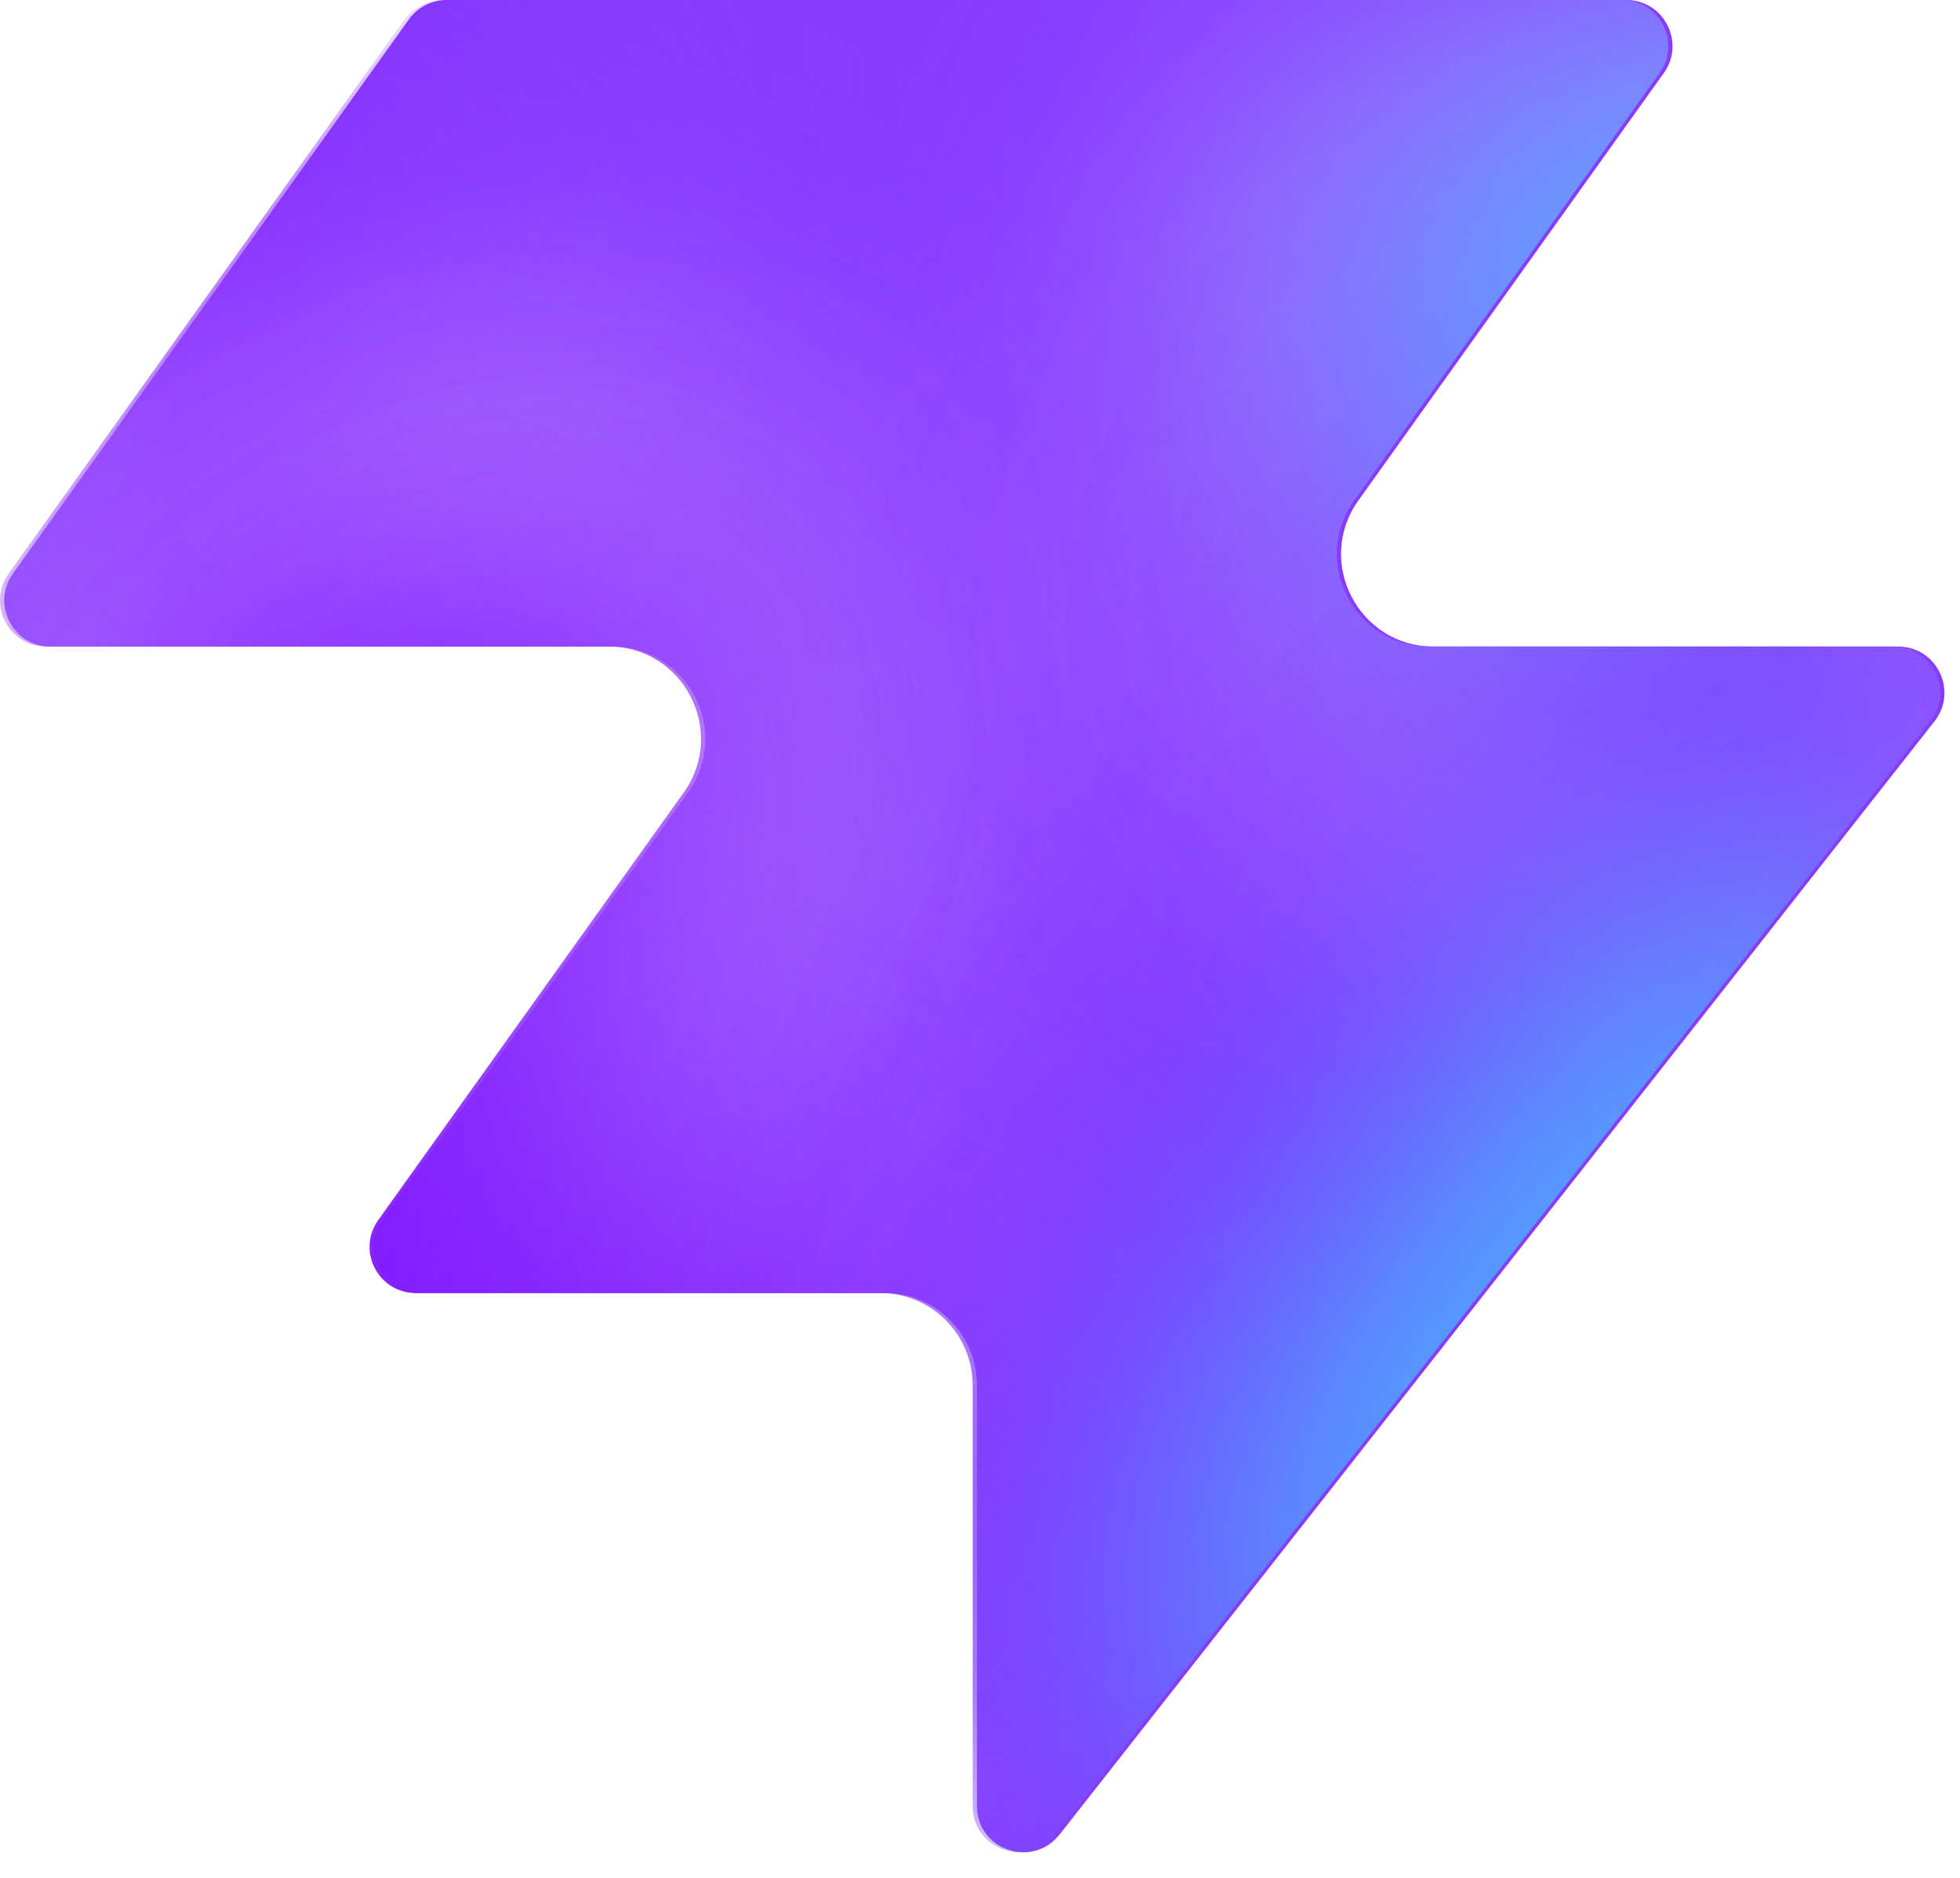
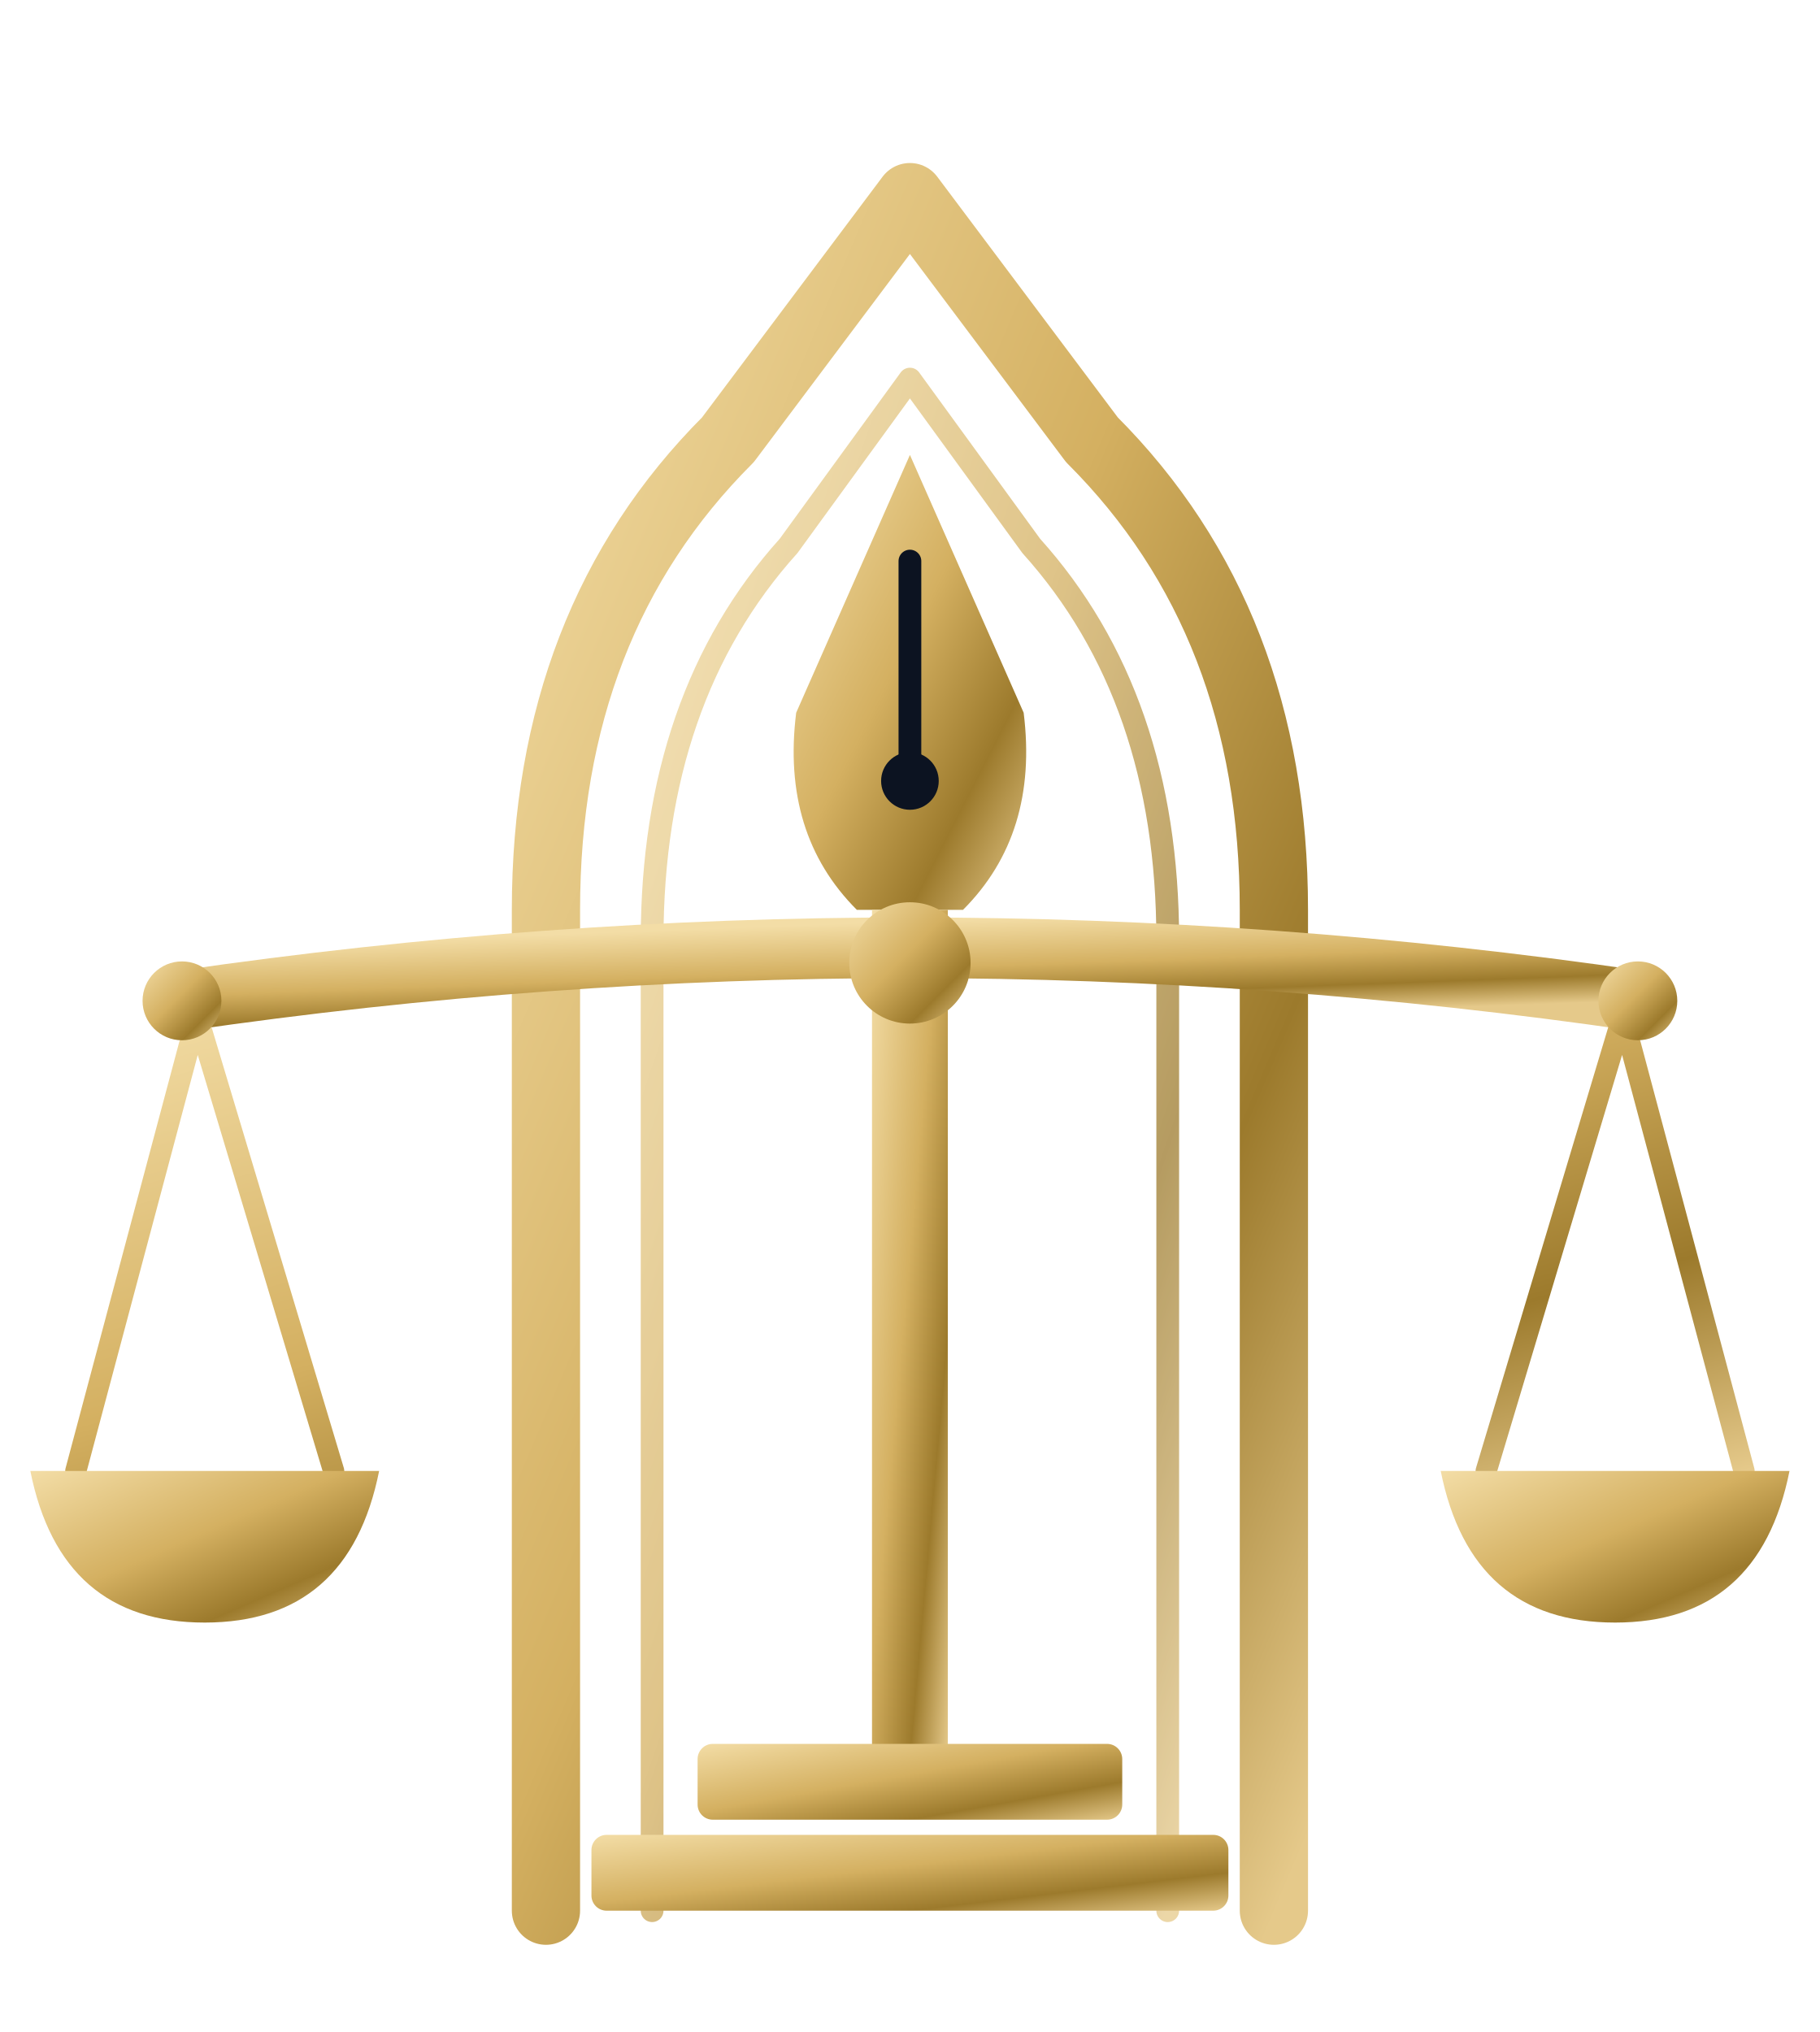
- <svg xmlns="http://www.w3.org/2000/svg" width="48" height="46" fill="none" viewBox="0 0 48 46">
-   <path fill="#863bff" d="M25.946 44.938c-.664.845-2.021.375-2.021-.698V33.937a2.26 2.26 0 0 0-2.262-2.262H10.287c-.92 0-1.456-1.04-.92-1.788l7.48-10.471c1.07-1.497 0-3.578-1.842-3.578H1.237c-.92 0-1.456-1.04-.92-1.788L10.013.474c.214-.297.556-.474.92-.474h28.894c.92 0 1.456 1.04.92 1.788l-7.48 10.471c-1.07 1.498 0 3.579 1.842 3.579h11.377c.943 0 1.473 1.088.89 1.83L25.947 44.94z" style="fill:#863bff;fill:color(display-p3 .525 .23 1);fill-opacity:1" />
-   <mask id="a" width="48" height="46" x="0" y="0" maskUnits="userSpaceOnUse" style="mask-type:alpha">
-     <path fill="#000" d="M25.842 44.938c-.664.844-2.021.375-2.021-.698V33.937a2.26 2.26 0 0 0-2.262-2.262H10.183c-.92 0-1.456-1.04-.92-1.788l7.48-10.471c1.07-1.498 0-3.579-1.842-3.579H1.133c-.92 0-1.456-1.04-.92-1.787L9.91.473c.214-.297.556-.474.92-.474h28.894c.92 0 1.456 1.04.92 1.788l-7.48 10.471c-1.07 1.498 0 3.578 1.842 3.578h11.377c.943 0 1.473 1.088.89 1.832L25.843 44.94z" style="fill:#000;fill-opacity:1" />
-   </mask>
-   <g mask="url(#a)">
-     <g filter="url(#b)">
-       <ellipse cx="5.508" cy="14.704" fill="#ede6ff" rx="5.508" ry="14.704" style="fill:#ede6ff;fill:color(display-p3 .927 .903 1);fill-opacity:1" transform="matrix(.00324 1 1 -.00324 -4.47 31.516)" />
-     </g>
-     <g filter="url(#c)">
-       <ellipse cx="10.399" cy="29.851" fill="#ede6ff" rx="10.399" ry="29.851" style="fill:#ede6ff;fill:color(display-p3 .927 .903 1);fill-opacity:1" transform="matrix(.00324 1 1 -.00324 -39.328 7.883)" />
-     </g>
-     <g filter="url(#d)">
-       <ellipse cx="5.508" cy="30.487" fill="#7e14ff" rx="5.508" ry="30.487" style="fill:#7e14ff;fill:color(display-p3 .492 .077 1);fill-opacity:1" transform="rotate(89.814 -25.913 -14.639)scale(1 -1)" />
-     </g>
-     <g filter="url(#e)">
-       <ellipse cx="5.508" cy="30.599" fill="#7e14ff" rx="5.508" ry="30.599" style="fill:#7e14ff;fill:color(display-p3 .492 .077 1);fill-opacity:1" transform="rotate(89.814 -32.644 -3.334)scale(1 -1)" />
-     </g>
-     <g filter="url(#f)">
-       <ellipse cx="5.508" cy="30.599" fill="#7e14ff" rx="5.508" ry="30.599" style="fill:#7e14ff;fill:color(display-p3 .492 .077 1);fill-opacity:1" transform="matrix(.00324 1 1 -.00324 -34.34 30.47)" />
-     </g>
-     <g filter="url(#g)">
-       <ellipse cx="14.072" cy="22.078" fill="#ede6ff" rx="14.072" ry="22.078" style="fill:#ede6ff;fill:color(display-p3 .927 .903 1);fill-opacity:1" transform="rotate(93.35 24.506 48.493)scale(-1 1)" />
-     </g>
-     <g filter="url(#h)">
-       <ellipse cx="3.47" cy="21.501" fill="#7e14ff" rx="3.47" ry="21.501" style="fill:#7e14ff;fill:color(display-p3 .492 .077 1);fill-opacity:1" transform="rotate(89.009 28.708 47.59)scale(-1 1)" />
-     </g>
-     <g filter="url(#i)">
-       <ellipse cx="3.47" cy="21.501" fill="#7e14ff" rx="3.47" ry="21.501" style="fill:#7e14ff;fill:color(display-p3 .492 .077 1);fill-opacity:1" transform="rotate(89.009 28.708 47.59)scale(-1 1)" />
-     </g>
-     <g filter="url(#j)">
-       <ellipse cx=".387" cy="8.972" fill="#7e14ff" rx="4.407" ry="29.108" style="fill:#7e14ff;fill:color(display-p3 .492 .077 1);fill-opacity:1" transform="rotate(39.51 .387 8.972)" />
-     </g>
-     <g filter="url(#k)">
-       <ellipse cx="47.523" cy="-6.092" fill="#7e14ff" rx="4.407" ry="29.108" style="fill:#7e14ff;fill:color(display-p3 .492 .077 1);fill-opacity:1" transform="rotate(37.892 47.523 -6.092)" />
-     </g>
-     <g filter="url(#l)">
-       <ellipse cx="41.412" cy="6.333" fill="#47bfff" rx="5.971" ry="9.665" style="fill:#47bfff;fill:color(display-p3 .28 .748 1);fill-opacity:1" transform="rotate(37.892 41.412 6.333)" />
-     </g>
-     <g filter="url(#m)">
-       <ellipse cx="-1.879" cy="38.332" fill="#7e14ff" rx="4.407" ry="29.108" style="fill:#7e14ff;fill:color(display-p3 .492 .077 1);fill-opacity:1" transform="rotate(37.892 -1.88 38.332)" />
-     </g>
-     <g filter="url(#n)">
-       <ellipse cx="-1.879" cy="38.332" fill="#7e14ff" rx="4.407" ry="29.108" style="fill:#7e14ff;fill:color(display-p3 .492 .077 1);fill-opacity:1" transform="rotate(37.892 -1.88 38.332)" />
-     </g>
-     <g filter="url(#o)">
-       <ellipse cx="35.651" cy="29.907" fill="#7e14ff" rx="4.407" ry="29.108" style="fill:#7e14ff;fill:color(display-p3 .492 .077 1);fill-opacity:1" transform="rotate(37.892 35.651 29.907)" />
-     </g>
-     <g filter="url(#p)">
-       <ellipse cx="38.418" cy="32.4" fill="#47bfff" rx="5.971" ry="15.297" style="fill:#47bfff;fill:color(display-p3 .28 .748 1);fill-opacity:1" transform="rotate(37.892 38.418 32.4)" />
-     </g>
+ <svg xmlns="http://www.w3.org/2000/svg" viewBox="0 0 120 134" role="img" aria-label="بوابة القانون">
+   <defs>
+     <linearGradient id="g" x1="0" y1="0" x2="1" y2="1">
+       <stop offset="0" stop-color="#F3DDA6" />
+       <stop offset=".45" stop-color="#D4B061" />
+       <stop offset=".75" stop-color="#9C7A2C" />
+       <stop offset="1" stop-color="#E5C98A" />
+     </linearGradient>
+   </defs>
+   <g fill="none" stroke="url(#g)" stroke-linecap="round" stroke-linejoin="round">
+     <path stroke-width="4.5" d="M36 126V60Q36 41 48 29L60 13L72 29Q84 41 84 60V126" />
+     <path stroke-width="1.5" opacity=".75" d="M43 126V62Q43 46 52 36L60 25L68 36Q77 46 77 62V126" />
+     <path stroke-width="4" d="M12 66Q60 59 108 66" />
+     <path stroke-width="1.4" d="M13 67L5 97M13 67L22 97M107 67L98 97M107 67L115 97" />
  </g>
-   <defs>
-     <filter id="b" width="60.045" height="41.654" x="-19.77" y="16.149" color-interpolation-filters="sRGB" filterUnits="userSpaceOnUse">
-       <feFlood flood-opacity="0" result="BackgroundImageFix" />
-       <feBlend in="SourceGraphic" in2="BackgroundImageFix" result="shape" />
-       <feGaussianBlur result="effect1_foregroundBlur_2002_17158" stdDeviation="7.659" />
-     </filter>
-     <filter id="c" width="90.34" height="51.437" x="-54.613" y="-7.533" color-interpolation-filters="sRGB" filterUnits="userSpaceOnUse">
-       <feFlood flood-opacity="0" result="BackgroundImageFix" />
-       <feBlend in="SourceGraphic" in2="BackgroundImageFix" result="shape" />
-       <feGaussianBlur result="effect1_foregroundBlur_2002_17158" stdDeviation="7.659" />
-     </filter>
-     <filter id="d" width="79.355" height="29.4" x="-49.64" y="2.03" color-interpolation-filters="sRGB" filterUnits="userSpaceOnUse">
-       <feFlood flood-opacity="0" result="BackgroundImageFix" />
-       <feBlend in="SourceGraphic" in2="BackgroundImageFix" result="shape" />
-       <feGaussianBlur result="effect1_foregroundBlur_2002_17158" stdDeviation="4.596" />
-     </filter>
-     <filter id="e" width="79.579" height="29.4" x="-45.045" y="20.029" color-interpolation-filters="sRGB" filterUnits="userSpaceOnUse">
-       <feFlood flood-opacity="0" result="BackgroundImageFix" />
-       <feBlend in="SourceGraphic" in2="BackgroundImageFix" result="shape" />
-       <feGaussianBlur result="effect1_foregroundBlur_2002_17158" stdDeviation="4.596" />
-     </filter>
-     <filter id="f" width="79.579" height="29.4" x="-43.513" y="21.178" color-interpolation-filters="sRGB" filterUnits="userSpaceOnUse">
-       <feFlood flood-opacity="0" result="BackgroundImageFix" />
-       <feBlend in="SourceGraphic" in2="BackgroundImageFix" result="shape" />
-       <feGaussianBlur result="effect1_foregroundBlur_2002_17158" stdDeviation="4.596" />
-     </filter>
-     <filter id="g" width="74.749" height="58.852" x="15.756" y="-17.901" color-interpolation-filters="sRGB" filterUnits="userSpaceOnUse">
-       <feFlood flood-opacity="0" result="BackgroundImageFix" />
-       <feBlend in="SourceGraphic" in2="BackgroundImageFix" result="shape" />
-       <feGaussianBlur result="effect1_foregroundBlur_2002_17158" stdDeviation="7.659" />
-     </filter>
-     <filter id="h" width="61.377" height="25.362" x="23.548" y="2.284" color-interpolation-filters="sRGB" filterUnits="userSpaceOnUse">
-       <feFlood flood-opacity="0" result="BackgroundImageFix" />
-       <feBlend in="SourceGraphic" in2="BackgroundImageFix" result="shape" />
-       <feGaussianBlur result="effect1_foregroundBlur_2002_17158" stdDeviation="4.596" />
-     </filter>
-     <filter id="i" width="61.377" height="25.362" x="23.548" y="2.284" color-interpolation-filters="sRGB" filterUnits="userSpaceOnUse">
-       <feFlood flood-opacity="0" result="BackgroundImageFix" />
-       <feBlend in="SourceGraphic" in2="BackgroundImageFix" result="shape" />
-       <feGaussianBlur result="effect1_foregroundBlur_2002_17158" stdDeviation="4.596" />
-     </filter>
-     <filter id="j" width="56.045" height="63.649" x="-27.636" y="-22.853" color-interpolation-filters="sRGB" filterUnits="userSpaceOnUse">
-       <feFlood flood-opacity="0" result="BackgroundImageFix" />
-       <feBlend in="SourceGraphic" in2="BackgroundImageFix" result="shape" />
-       <feGaussianBlur result="effect1_foregroundBlur_2002_17158" stdDeviation="4.596" />
-     </filter>
-     <filter id="k" width="54.814" height="64.646" x="20.116" y="-38.415" color-interpolation-filters="sRGB" filterUnits="userSpaceOnUse">
-       <feFlood flood-opacity="0" result="BackgroundImageFix" />
-       <feBlend in="SourceGraphic" in2="BackgroundImageFix" result="shape" />
-       <feGaussianBlur result="effect1_foregroundBlur_2002_17158" stdDeviation="4.596" />
-     </filter>
-     <filter id="l" width="33.541" height="35.313" x="24.641" y="-11.323" color-interpolation-filters="sRGB" filterUnits="userSpaceOnUse">
-       <feFlood flood-opacity="0" result="BackgroundImageFix" />
-       <feBlend in="SourceGraphic" in2="BackgroundImageFix" result="shape" />
-       <feGaussianBlur result="effect1_foregroundBlur_2002_17158" stdDeviation="4.596" />
-     </filter>
-     <filter id="m" width="54.814" height="64.646" x="-29.286" y="6.009" color-interpolation-filters="sRGB" filterUnits="userSpaceOnUse">
-       <feFlood flood-opacity="0" result="BackgroundImageFix" />
-       <feBlend in="SourceGraphic" in2="BackgroundImageFix" result="shape" />
-       <feGaussianBlur result="effect1_foregroundBlur_2002_17158" stdDeviation="4.596" />
-     </filter>
-     <filter id="n" width="54.814" height="64.646" x="-29.286" y="6.009" color-interpolation-filters="sRGB" filterUnits="userSpaceOnUse">
-       <feFlood flood-opacity="0" result="BackgroundImageFix" />
-       <feBlend in="SourceGraphic" in2="BackgroundImageFix" result="shape" />
-       <feGaussianBlur result="effect1_foregroundBlur_2002_17158" stdDeviation="4.596" />
-     </filter>
-     <filter id="o" width="54.814" height="64.646" x="8.244" y="-2.416" color-interpolation-filters="sRGB" filterUnits="userSpaceOnUse">
-       <feFlood flood-opacity="0" result="BackgroundImageFix" />
-       <feBlend in="SourceGraphic" in2="BackgroundImageFix" result="shape" />
-       <feGaussianBlur result="effect1_foregroundBlur_2002_17158" stdDeviation="4.596" />
-     </filter>
-     <filter id="p" width="39.409" height="43.623" x="18.713" y="10.588" color-interpolation-filters="sRGB" filterUnits="userSpaceOnUse">
-       <feFlood flood-opacity="0" result="BackgroundImageFix" />
-       <feBlend in="SourceGraphic" in2="BackgroundImageFix" result="shape" />
-       <feGaussianBlur result="effect1_foregroundBlur_2002_17158" stdDeviation="4.596" />
-     </filter>
-   </defs>
+   <g fill="url(#g)">
+     <path d="M2 97H25Q23 107 13.5 107Q4 107 2 97Z" />
+     <path d="M95 97H118Q116 107 106.5 107Q97 107 95 97Z" />
+     <circle cx="12" cy="66" r="2.6" />
+     <circle cx="108" cy="66" r="2.6" />
+     <path d="M60 30L67.5 47Q68.5 55 63.5 60H56.5Q51.5 55 52.5 47Z" />
+     <rect x="57.5" y="60" width="5" height="56" />
+     <circle cx="60" cy="63.5" r="4" />
+     <rect x="46" y="115" width="28" height="5" rx="1" />
+     <rect x="39" y="121" width="42" height="5" rx="1" />
+   </g>
+   <path d="M60 37V50" stroke="#0C1321" stroke-width="1.5" stroke-linecap="round" />
+   <circle cx="60" cy="51.5" r="1.9" fill="#0C1321" />
</svg>
